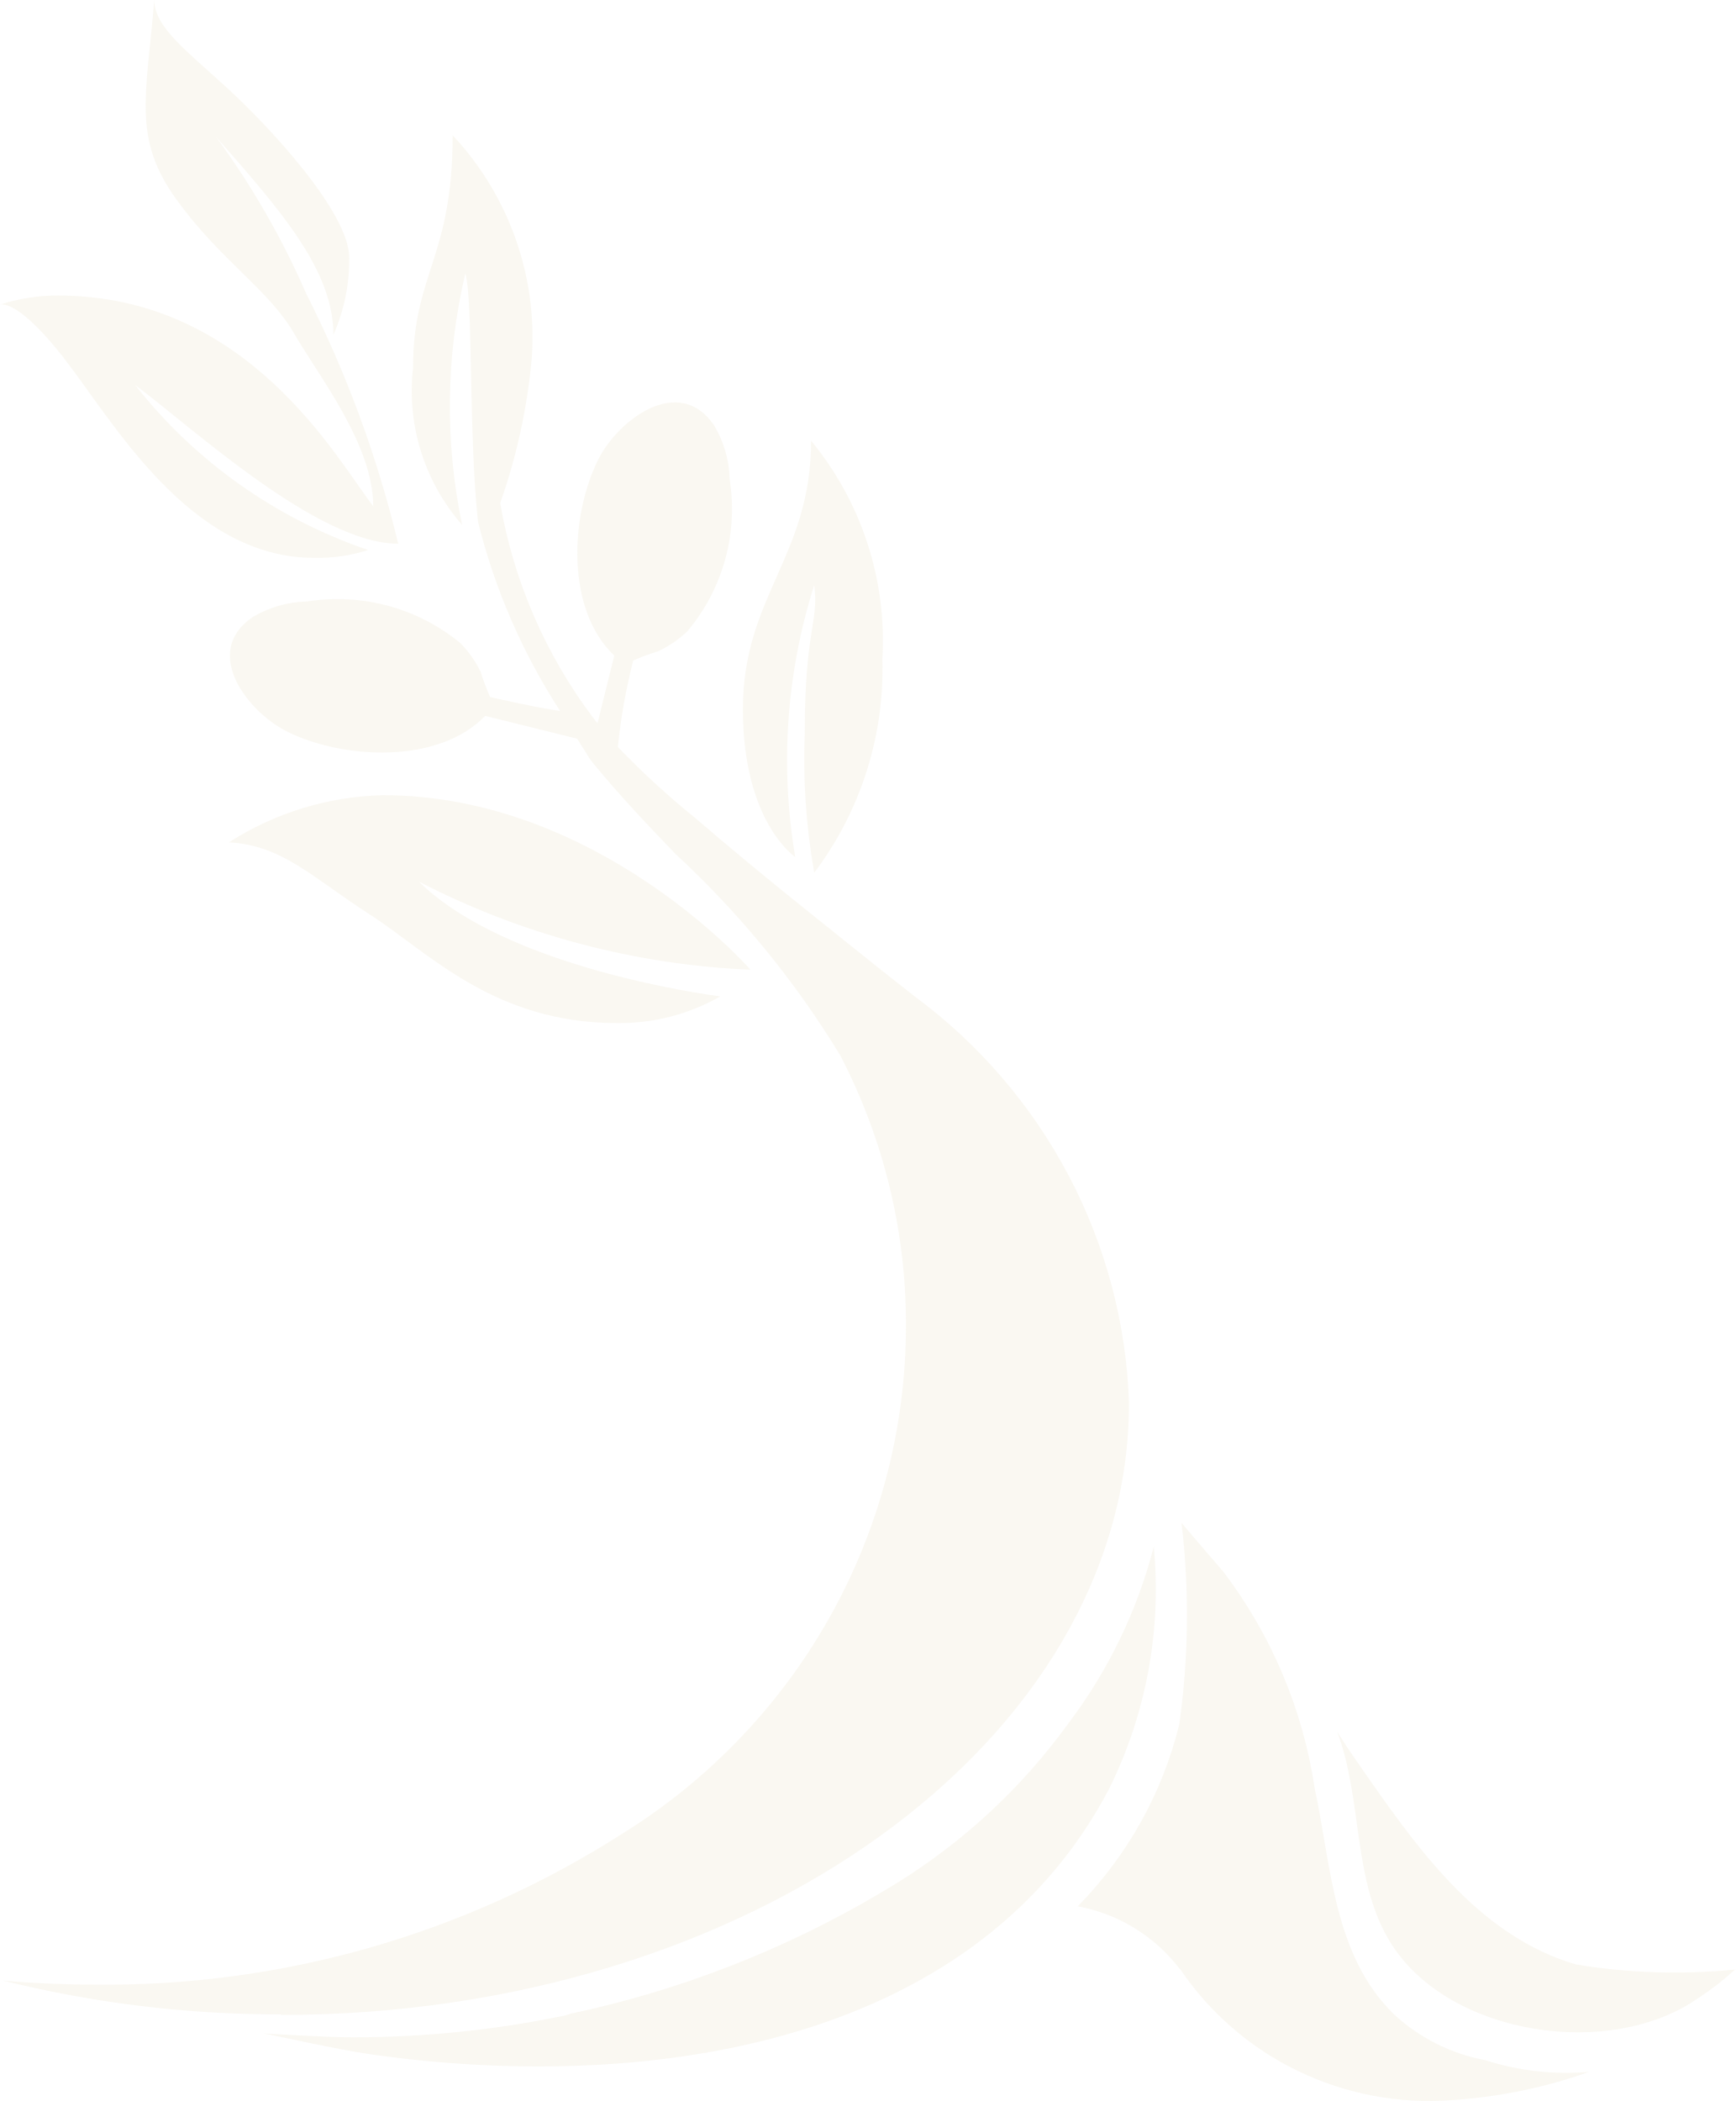
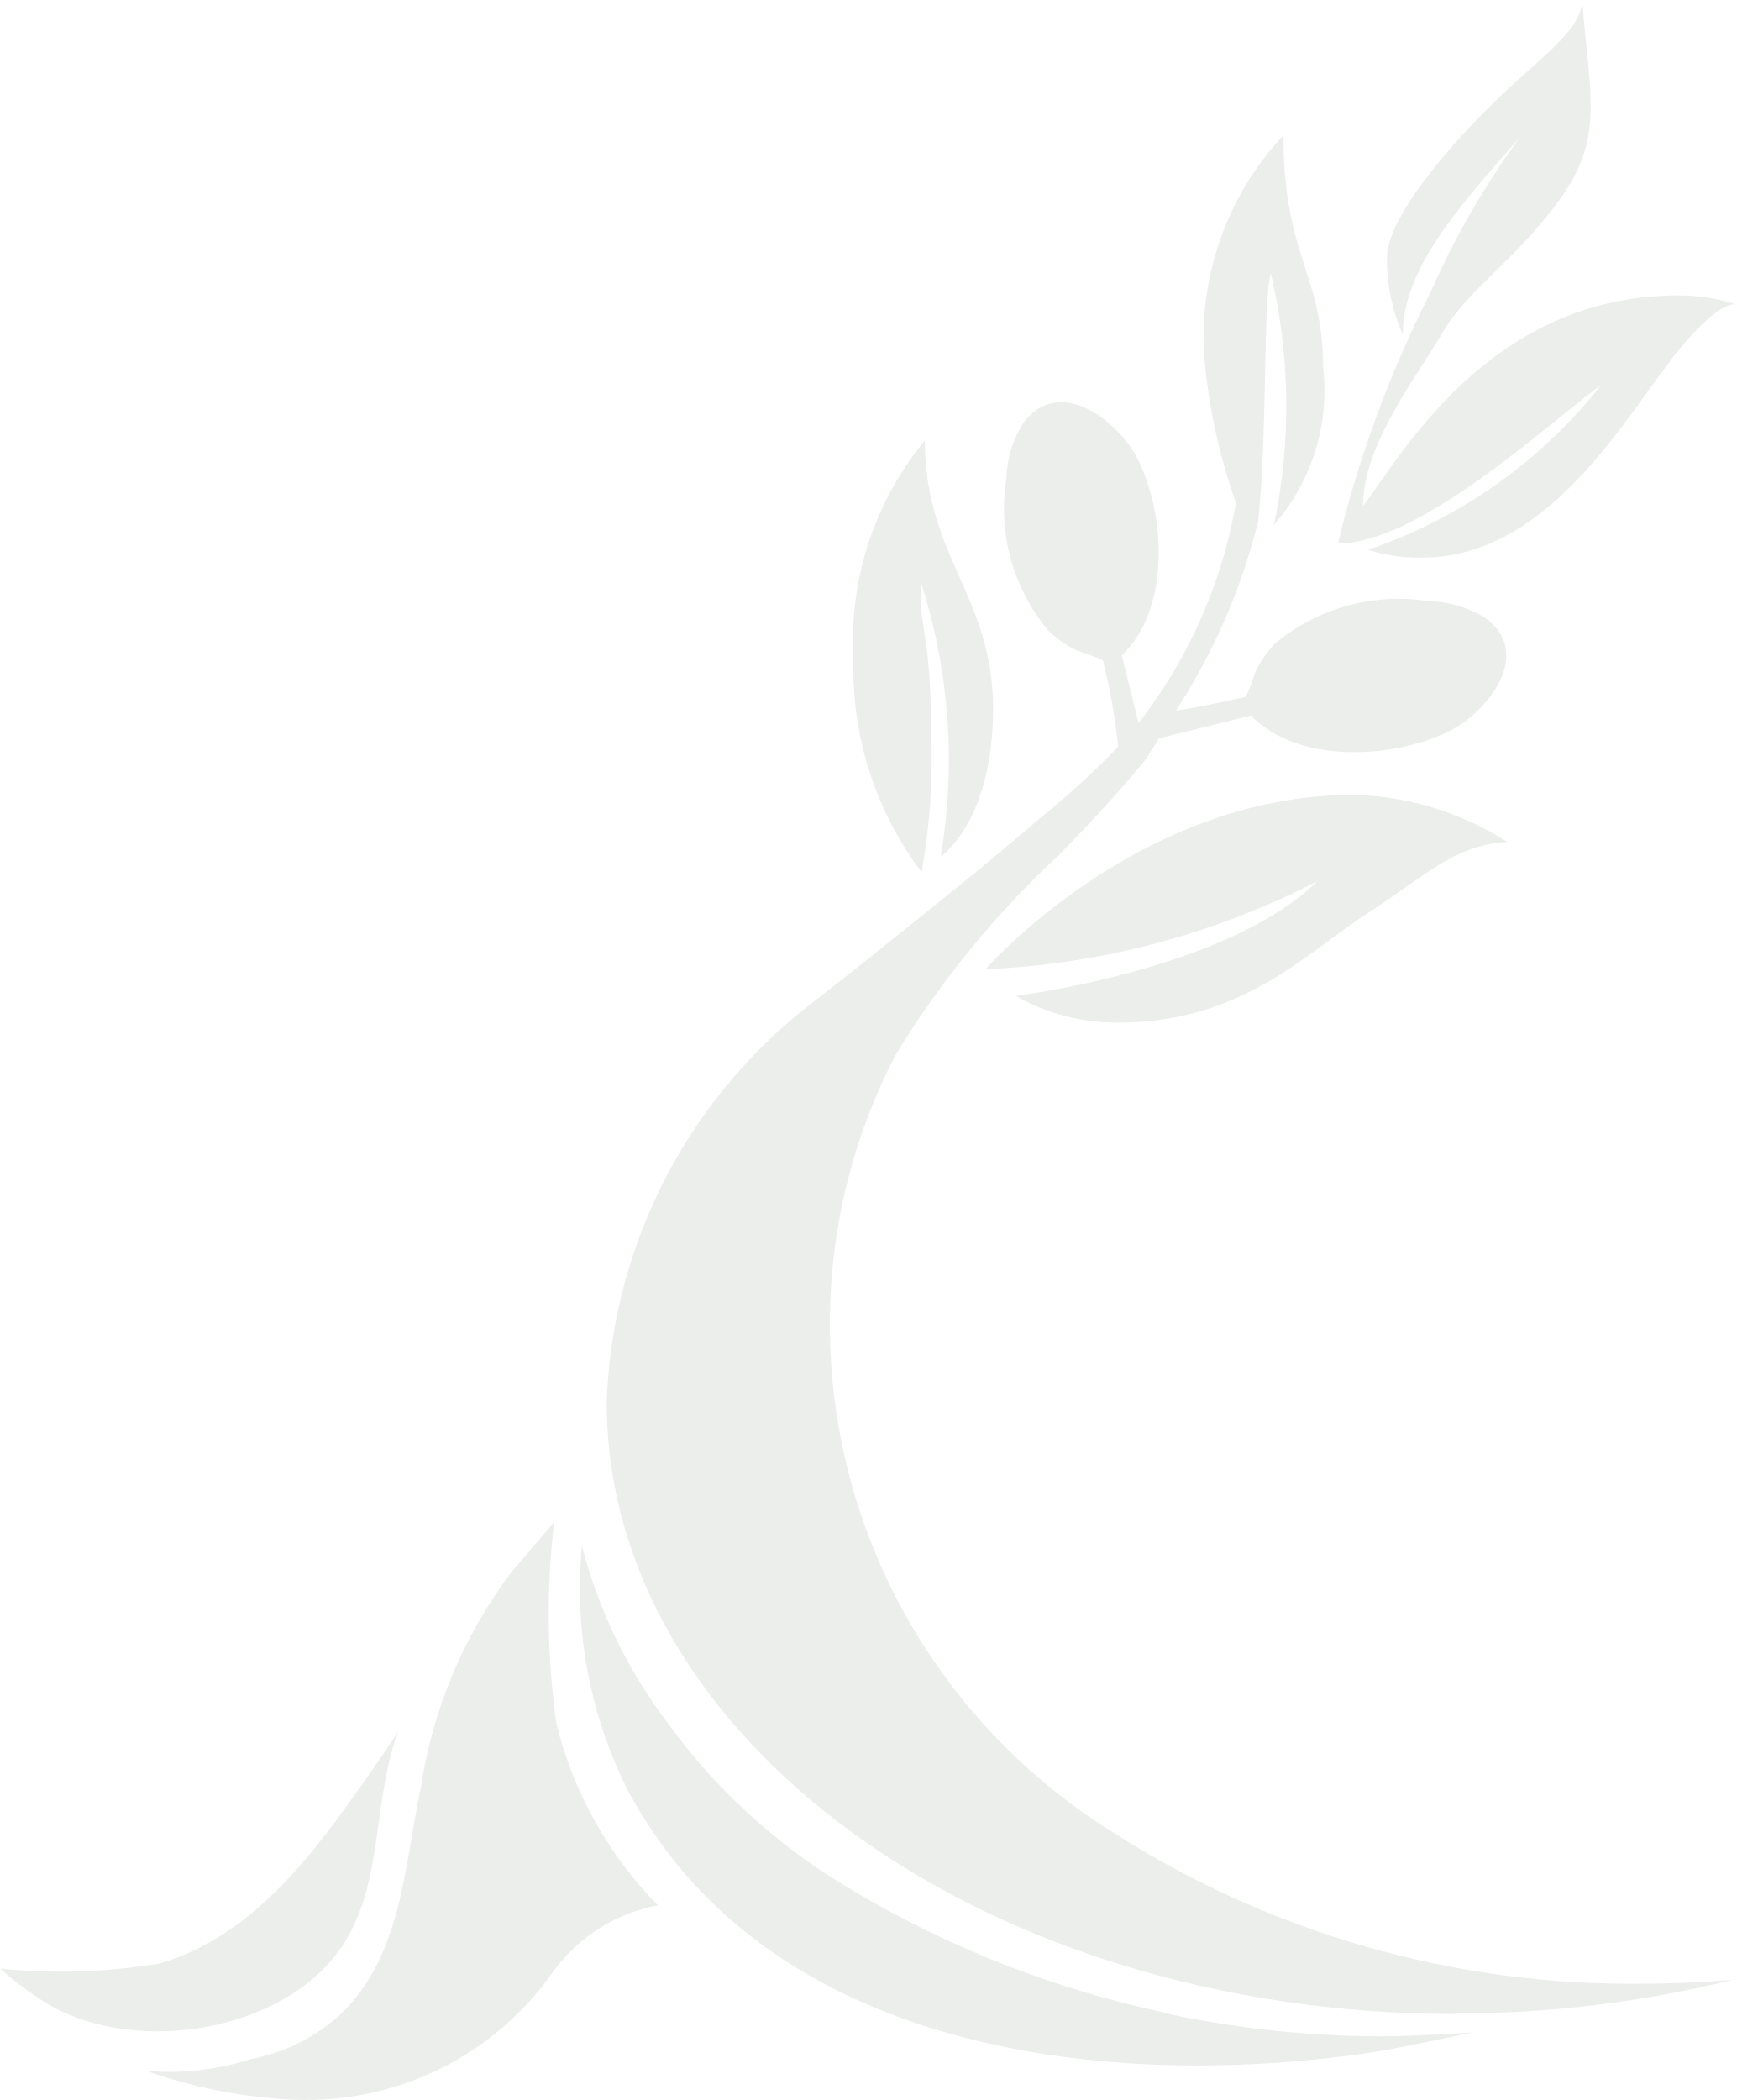
- <svg xmlns="http://www.w3.org/2000/svg" width="95" height="115" viewBox="0 0 95 115" fill="none">
-   <path d="M44.402 24.106C44.402 30.483 40.67 32.624 40.67 38.819C40.67 45.014 43.535 46.908 43.535 46.908C42.691 41.934 43.047 36.833 44.575 32.022C44.835 34.088 44.055 34.432 44.055 40.111C43.952 42.675 44.126 45.243 44.575 47.77C47.115 44.399 48.43 40.275 48.305 36.068C48.559 31.736 47.162 27.467 44.391 24.108M94.997 107.803C92.088 108.095 89.153 108.002 86.268 107.525C81.138 106.014 77.853 101.525 74.936 97.357C74.344 96.508 73.751 95.668 73.203 94.792C74.62 98.549 74.011 102.989 76.158 106.388C79.348 111.438 88.158 112.747 92.97 109.367C93.69 108.899 94.369 108.372 95 107.792M64.605 107.778C66.221 110.172 68.448 112.098 71.06 113.359C73.672 114.62 76.575 115.17 79.471 114.954C82.042 114.786 84.578 114.264 87.004 113.404C85.078 113.571 83.139 113.354 81.3 112.763C79.438 112.414 77.713 111.549 76.326 110.268C72.99 107.034 72.887 102.132 71.973 97.889C71.331 93.597 69.621 89.531 66.996 86.06C66.21 85.158 64.681 83.356 64.681 83.356C65.116 87.023 65.074 90.73 64.558 94.387C63.636 98.138 61.718 101.575 59.002 104.342C61.234 104.758 63.229 105.986 64.594 107.786M20.231 112.436C34.745 114.524 53.162 112.298 60.714 97.92C62.751 93.808 63.599 89.217 63.163 84.656C62.252 88.184 60.645 91.497 58.435 94.403C55.924 97.857 52.761 100.796 49.122 103.055C43.963 106.244 38.315 108.577 32.399 109.963C32.008 110.051 31.616 110.143 31.222 110.223L30.99 110.307C27.157 111.109 23.249 111.513 19.331 111.513C17.707 111.513 14.623 111.31 14.391 111.297C14.821 111.36 18.408 112.173 20.231 112.436ZM15.38 110.29C41.022 110.29 61.807 95.288 61.807 76.784C61.66 72.438 60.528 68.181 58.495 64.329C56.462 60.477 53.58 57.127 50.064 54.531C47.995 52.914 45.957 51.264 43.913 49.625C41.92 48.03 39.956 46.401 38.019 44.739C36.541 43.544 35.14 42.258 33.825 40.888C33.987 39.292 34.267 37.711 34.664 36.157C35.106 35.957 35.562 35.787 36.028 35.65C36.623 35.37 37.168 34.995 37.642 34.54C38.6 33.396 39.301 32.062 39.698 30.627C40.095 29.193 40.178 27.691 39.943 26.221C39.919 25.18 39.623 24.162 39.084 23.268C37.15 20.459 33.834 22.991 32.749 25.154C31.23 28.187 30.945 33.342 33.627 35.885L32.712 39.582L32.5 39.327C29.876 35.855 28.122 31.815 27.383 27.538C28.295 24.953 28.878 22.265 29.117 19.536C29.265 17.327 28.956 15.112 28.21 13.026C27.465 10.94 26.298 9.027 24.78 7.404C24.78 14.114 22.611 14.974 22.611 20.14C22.435 21.68 22.584 23.238 23.047 24.718C23.51 26.198 24.277 27.566 25.3 28.736C24.349 24.189 24.408 19.491 25.474 14.969C25.907 16.433 25.647 23.745 26.167 28.556C27.08 32.232 28.599 35.732 30.663 38.916C29.925 38.811 28.745 38.589 26.833 38.154C26.632 37.714 26.462 37.262 26.324 36.8C26.041 36.211 25.663 35.672 25.205 35.203C24.052 34.252 22.707 33.556 21.26 33.163C19.814 32.769 18.299 32.687 16.817 32.921C15.768 32.945 14.742 33.238 13.84 33.772C11.008 35.691 13.56 38.98 15.741 40.056C18.8 41.564 23.995 41.844 26.561 39.185L31.594 40.433L32.24 41.459C32.325 41.59 32.419 41.716 32.52 41.836C33.917 43.533 35.436 45.139 36.965 46.728C40.475 49.972 43.514 53.684 45.993 57.758C48.381 62.343 49.617 67.433 49.594 72.594C49.591 78.152 48.163 83.617 45.444 88.477C42.726 93.337 38.806 97.431 34.054 100.377C25.446 105.884 15.393 108.754 5.15 108.629C3.473 108.629 1.795 108.551 0.168 108.41C5.142 109.645 10.252 110.267 15.38 110.26M41.081 53.075C41.081 53.075 32.752 43.525 20.95 43.525C17.958 43.6 15.046 44.493 12.534 46.106C15.484 46.278 17.047 47.998 20.256 50.063C23.466 52.129 27.023 56 33.791 56C35.769 56.022 37.717 55.518 39.431 54.539C36.221 54.109 27.112 52.387 22.935 48.258C28.551 51.159 34.74 52.804 41.066 53.078M3.501 19.608C6.19 23.049 10.353 30.536 17.201 30.536C18.202 30.557 19.2 30.412 20.153 30.106C15.107 28.387 10.675 25.247 7.398 21.072C10.521 23.396 17.374 29.762 21.8 29.762C20.663 25.023 18.974 20.432 16.767 16.081C15.445 13.042 13.786 10.159 11.821 7.484C15.378 11.527 18.252 14.799 18.252 18.327C18.838 16.998 19.133 15.562 19.119 14.112C19.119 11.616 14.695 6.883 12.439 4.819C10.183 2.756 8.446 1.464 8.446 0C8.013 5.249 7.233 7.57 9.663 10.926C12.092 14.281 14.695 15.831 16.093 18.241C17.491 20.65 20.43 24.341 20.43 27.705C18.434 25.123 13.577 16.175 3.165 16.175C2.09 16.173 1.022 16.342 0 16.674C0.207 16.624 1.166 16.616 3.512 19.616" fill="#CFB57D" fill-opacity="0.1" />
+ <svg xmlns="http://www.w3.org/2000/svg" width="301" height="364" viewBox="0 0 301 364" fill="none">
+   <path d="M160.315 76.299C160.315 96.487 172.142 103.263 172.142 122.871C172.142 142.479 163.061 148.473 163.061 148.473C165.737 132.731 164.608 116.584 159.766 101.358C158.943 107.897 161.414 108.985 161.414 126.961C161.742 135.077 161.19 143.204 159.766 151.203C151.719 140.533 147.553 127.478 147.948 114.164C147.144 100.451 151.571 86.939 160.351 76.308M0.009 341.219C9.227 342.145 18.527 341.849 27.666 340.341C43.921 335.557 54.33 321.347 63.57 308.155C65.448 305.47 67.326 302.81 69.062 300.037C64.571 311.93 66.502 325.982 59.699 336.742C49.591 352.725 21.677 356.868 6.432 346.169C4.15 344.689 1.999 343.021 0 341.184M96.303 341.14C91.184 348.718 84.126 354.815 75.851 358.806C67.575 362.796 58.379 364.539 49.201 363.855C41.055 363.322 33.023 361.671 25.336 358.949C31.436 359.478 37.582 358.789 43.408 356.921C49.308 355.815 54.772 353.077 59.167 349.022C69.736 338.787 70.063 323.27 72.96 309.841C74.992 296.255 80.412 283.385 88.728 272.397C91.218 269.545 96.063 263.84 96.063 263.84C94.686 275.447 94.817 287.181 96.453 298.755C99.374 310.628 105.452 321.508 114.055 330.265C106.983 331.58 100.664 335.469 96.338 341.166M236.899 355.885C190.913 362.494 132.561 355.446 108.634 309.937C102.178 296.924 99.492 282.392 100.874 267.956C103.759 279.12 108.85 289.607 115.854 298.808C123.811 309.74 133.832 319.04 145.362 326.192C161.706 336.285 179.602 343.67 198.346 348.056C199.586 348.337 200.826 348.627 202.075 348.881L202.81 349.145C214.957 351.683 227.337 352.963 239.751 352.963C244.898 352.963 254.669 352.322 255.404 352.278C254.04 352.48 242.674 355.051 236.899 355.885ZM252.268 349.092C171.025 349.092 105.17 301.608 105.17 243.038C105.636 229.283 109.223 215.809 115.664 203.615C122.105 191.421 131.235 180.821 142.377 172.602C148.932 167.485 155.39 162.262 161.866 157.075C168.179 152.025 174.404 146.87 180.54 141.61C185.224 137.828 189.663 133.756 193.828 129.419C193.314 124.369 192.426 119.364 191.17 114.445C189.768 113.812 188.323 113.275 186.847 112.838C184.961 111.952 183.235 110.766 181.736 109.328C178.699 105.706 176.478 101.483 175.22 96.942C173.963 92.401 173.699 87.647 174.445 82.996C174.52 79.7 175.457 76.479 177.165 73.649C183.295 64.757 193.801 72.771 197.238 79.617C202.049 89.219 202.952 105.536 194.456 113.584L197.354 125.284L198.027 124.477C206.34 113.489 211.897 100.7 214.238 87.165C211.349 78.982 209.504 70.472 208.746 61.835C208.278 54.844 209.255 47.833 211.617 41.23C213.98 34.627 217.678 28.572 222.485 23.435C222.485 44.675 229.36 47.396 229.36 63.748C229.916 68.621 229.446 73.555 227.979 78.238C226.512 82.922 224.08 87.252 220.838 90.957C223.853 76.564 223.666 61.693 220.289 47.379C218.915 52.013 219.739 75.158 218.092 90.386C215.2 102.02 210.387 113.1 203.847 123.178C206.185 122.844 209.924 122.142 215.983 120.764C216.618 119.374 217.157 117.943 217.595 116.481C218.493 114.617 219.69 112.909 221.139 111.425C224.794 108.415 229.055 106.213 233.639 104.967C238.222 103.721 243.022 103.46 247.715 104.202C251.042 104.277 254.293 105.205 257.15 106.896C266.123 112.97 258.035 123.38 251.126 126.785C241.434 131.56 224.975 132.446 216.843 124.029L200.897 127.979L198.851 131.227C198.58 131.642 198.284 132.04 197.964 132.42C193.535 137.792 188.725 142.874 183.88 147.903C172.757 158.171 163.13 169.922 155.275 182.818C147.707 197.331 143.793 213.441 143.865 229.776C143.876 247.367 148.401 264.666 157.014 280.049C165.626 295.431 178.045 308.392 193.102 317.713C220.376 335.145 252.228 344.23 284.682 343.834C289.997 343.834 295.313 343.588 300.469 343.141C284.706 347.052 268.517 349.018 252.268 348.995M170.84 167.994C170.84 167.994 197.229 137.765 234.622 137.765C244.1 138.002 253.328 140.83 261.286 145.937C251.94 146.481 246.989 151.923 236.819 158.462C226.649 165.001 215.381 177.254 193.934 177.254C187.668 177.323 181.497 175.726 176.066 172.628C186.236 171.267 215.097 165.817 228.332 152.748C210.538 161.93 190.928 167.137 170.884 168.003M289.909 62.063C281.387 72.955 268.196 96.654 246.501 96.654C243.328 96.721 240.166 96.261 237.147 95.293C253.134 89.85 267.176 79.914 277.56 66.697C267.665 74.052 245.952 94.204 231.929 94.204C235.53 79.205 240.881 64.672 247.874 50.898C252.063 41.281 257.319 32.155 263.545 23.689C252.277 36.486 243.17 46.843 243.17 58.008C241.314 53.803 240.378 49.256 240.424 44.667C240.424 36.767 254.439 21.785 261.587 15.255C268.736 8.724 274.238 4.634 274.238 0C275.611 16.615 278.083 23.962 270.385 34.582C262.686 45.202 254.438 50.108 250.009 57.736C245.58 65.363 236.27 77.045 236.27 87.692C242.595 79.52 257.982 51.197 290.972 51.197C294.378 51.192 297.763 51.726 301 52.777C300.344 52.619 297.306 52.592 289.873 62.089" fill="#445740" fill-opacity="0.1" />
</svg>
